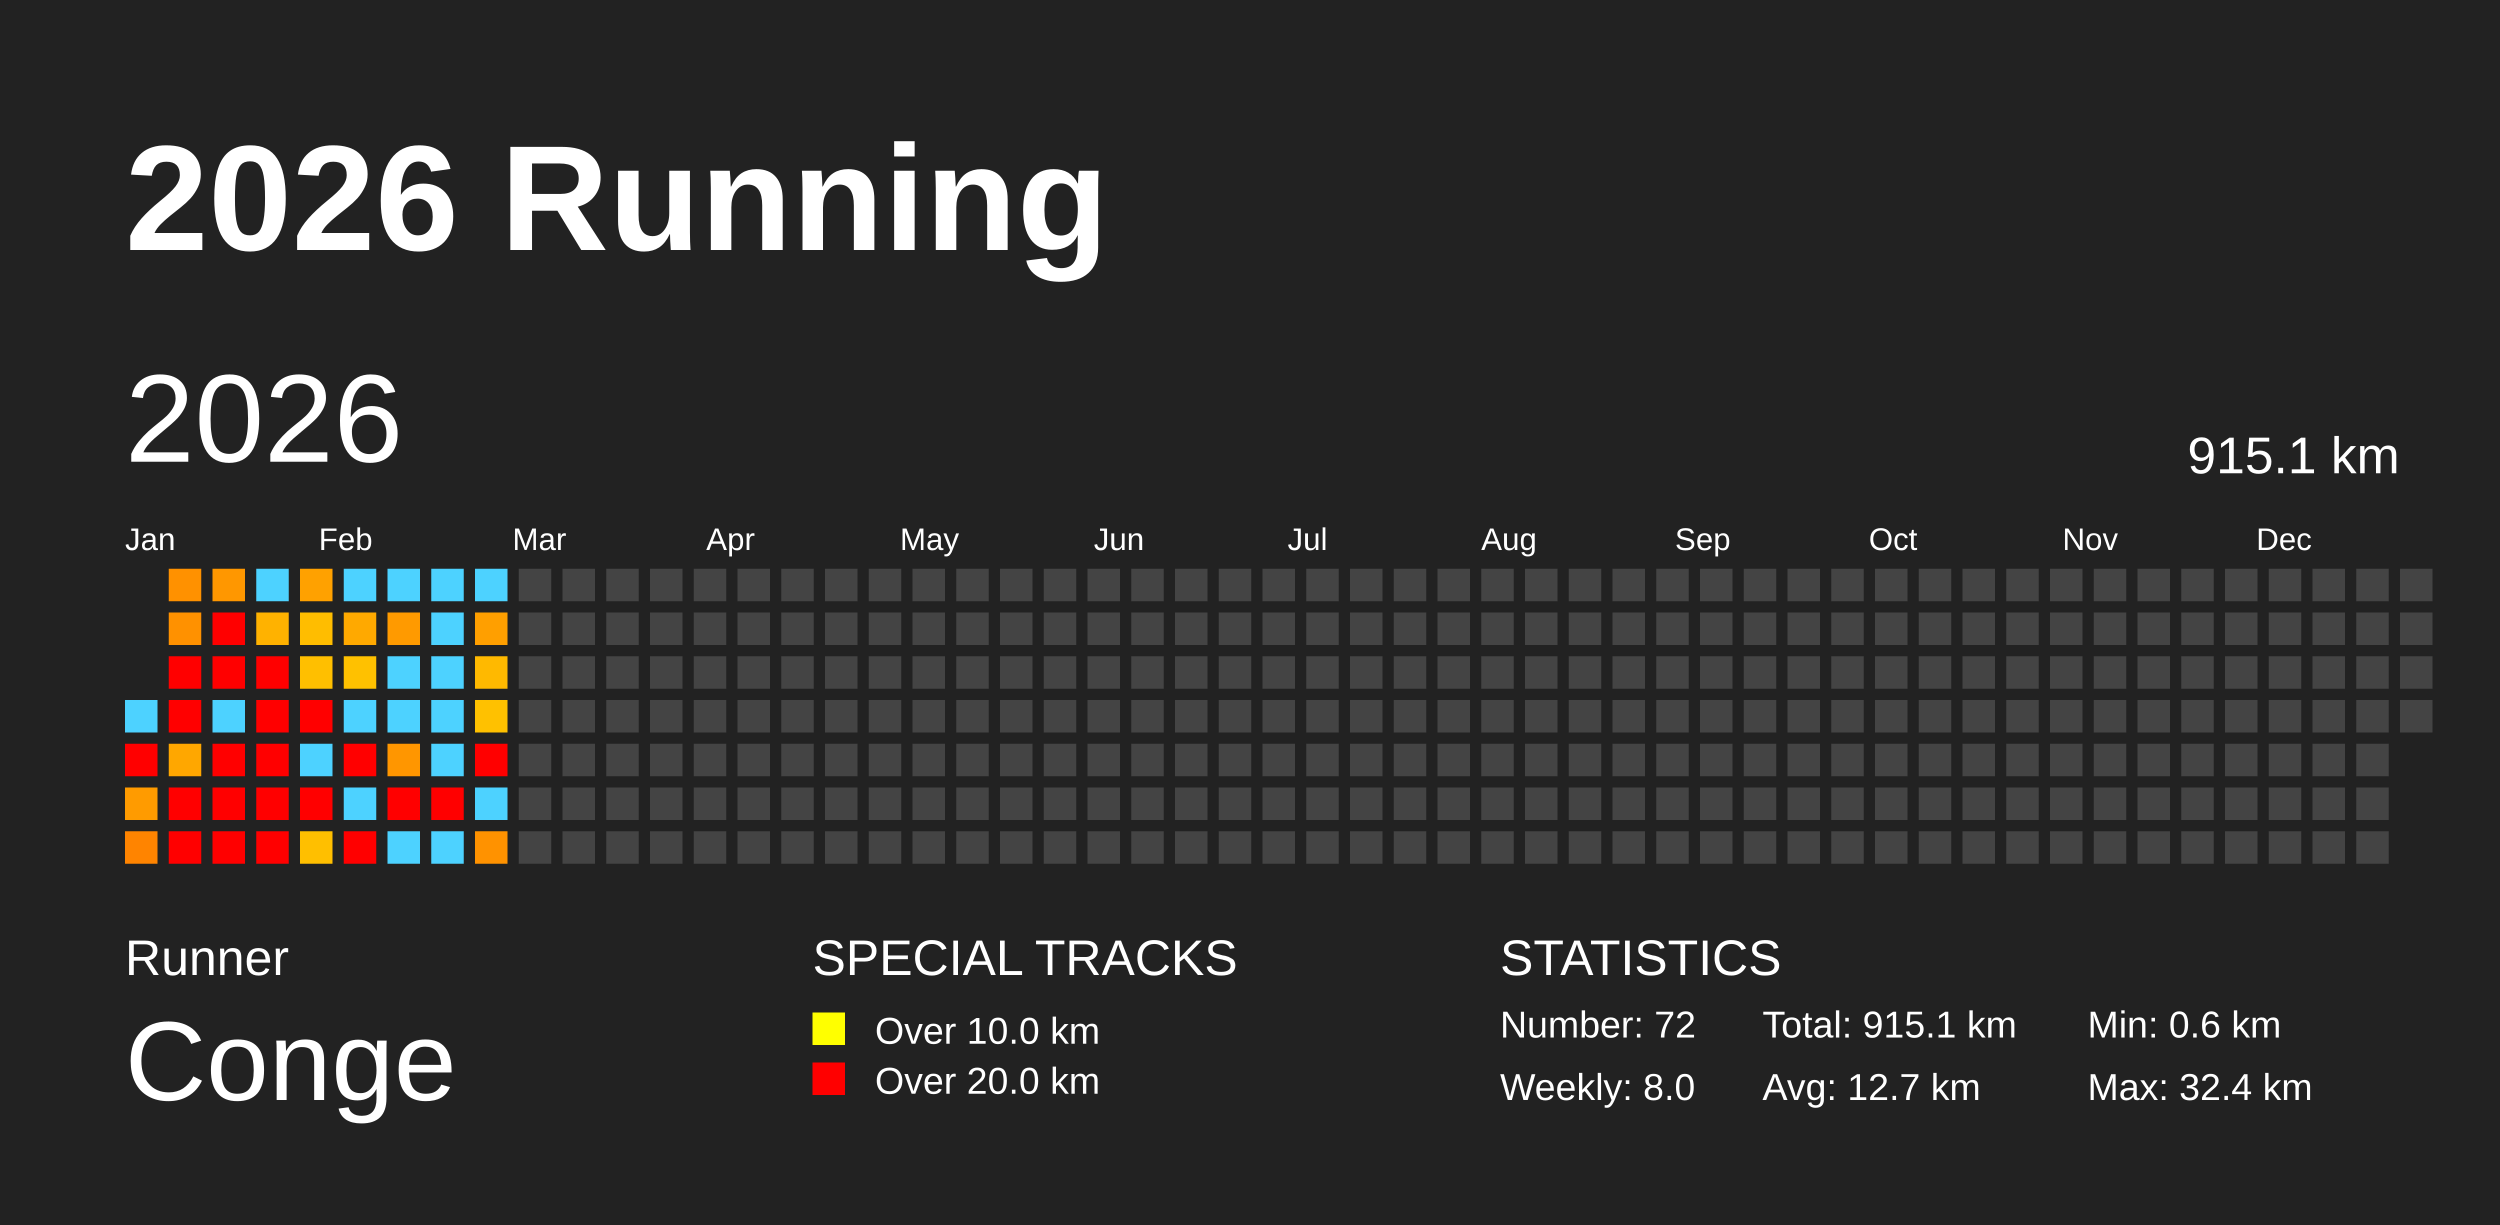
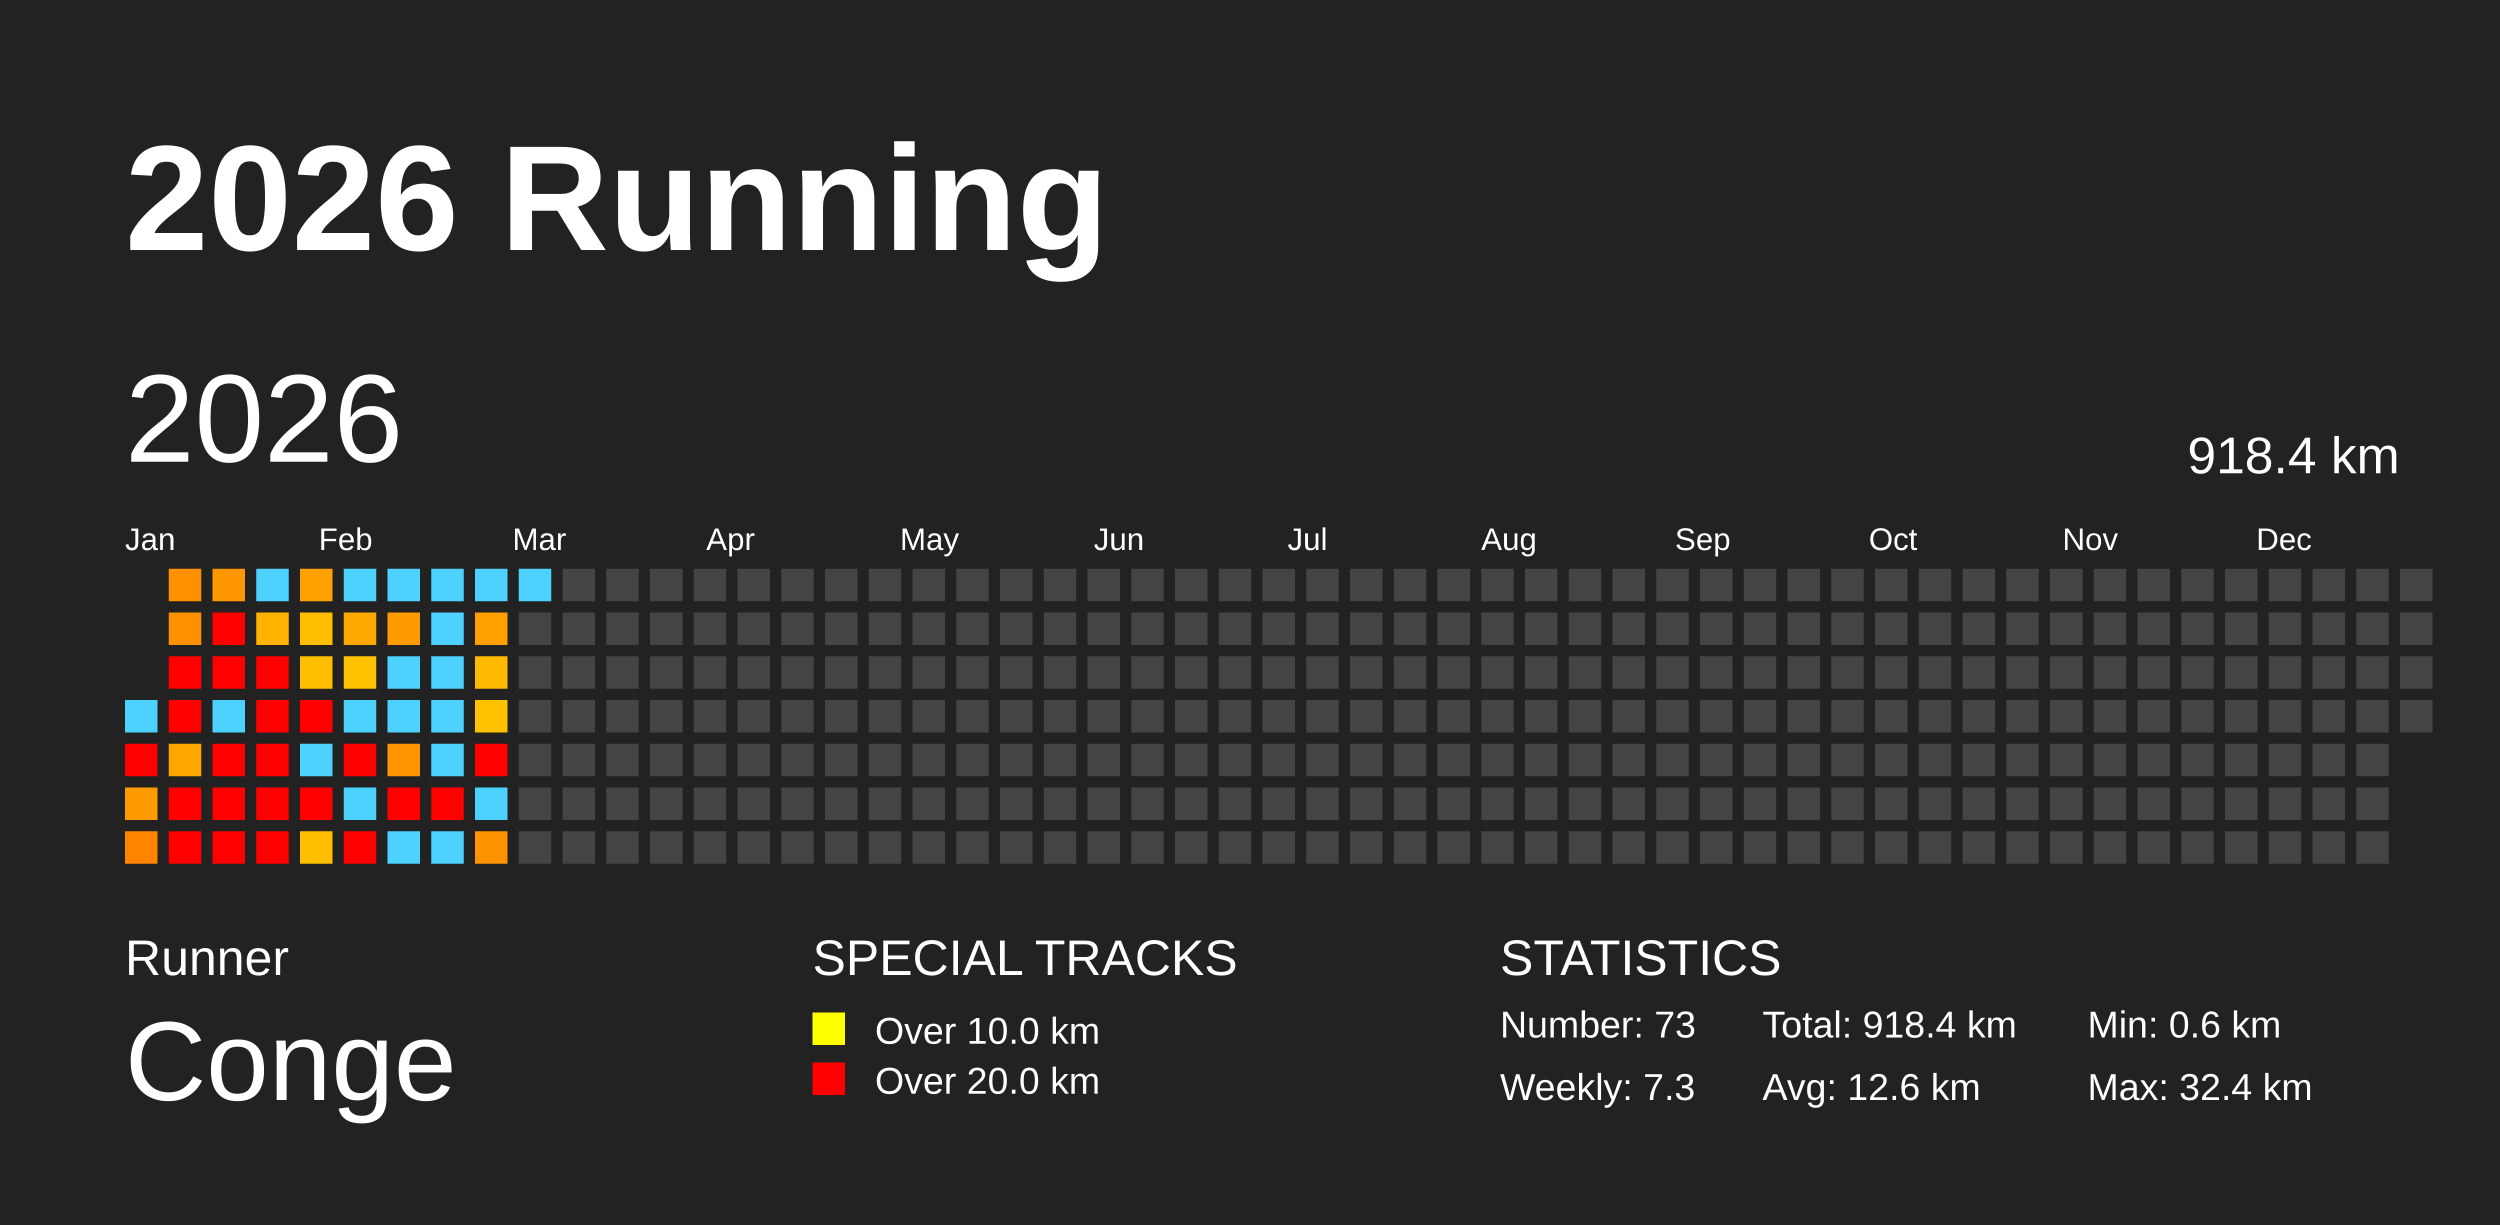
<svg xmlns="http://www.w3.org/2000/svg" baseProfile="full" height="98mm" version="1.1" viewBox="0,0,200,98" width="200mm">
  <defs />
  <rect fill="#222222" height="98" width="200" x="0" y="0" />
  <text fill="#FFFFFF" style="font-size:12px; font-family:Arial; font-weight:bold;" x="10" y="20">2026 Running</text>
  <text fill="#FFFFFF" style="font-size:4px; font-family:Arial" x="10" y="78">Runner</text>
  <text fill="#FFFFFF" style="font-size:9px; font-family:Arial" x="10" y="88">Conge</text>
  <text fill="#FFFFFF" style="font-size:4px; font-family:Arial" x="65" y="78">SPECIAL TRACKS</text>
  <rect fill="yellow" height="2.6" width="2.6" x="65" y="81" />
  <text fill="#FFFFFF" style="font-size:3px; font-family:Arial" x="70" y="83.5">Over 10.0 km</text>
  <rect fill="red" height="2.6" width="2.6" x="65" y="85" />
  <text fill="#FFFFFF" style="font-size:3px; font-family:Arial" x="70" y="87.5">Over 20.0 km</text>
  <text fill="#FFFFFF" style="font-size:4px; font-family:Arial" x="120" y="78">STATISTICS</text>
-   <text fill="#FFFFFF" style="font-size:3px; font-family:Arial" x="120" y="83">Number: 72</text>
-   <text fill="#FFFFFF" style="font-size:3px; font-family:Arial" x="120" y="88">Weekly: 8.0</text>
-   <text fill="#FFFFFF" style="font-size:3px; font-family:Arial" x="141" y="83">Total: 915.1 km</text>
-   <text fill="#FFFFFF" style="font-size:3px; font-family:Arial" x="141" y="88">Avg: 12.7 km</text>
+   <text fill="#FFFFFF" style="font-size:3px; font-family:Arial" x="120" y="83">Number: 73</text>
+   <text fill="#FFFFFF" style="font-size:3px; font-family:Arial" x="120" y="88">Weekly: 7.3</text>
+   <text fill="#FFFFFF" style="font-size:3px; font-family:Arial" x="141" y="83">Total: 918.4 km</text>
+   <text fill="#FFFFFF" style="font-size:3px; font-family:Arial" x="141" y="88">Avg: 12.6 km</text>
  <text fill="#FFFFFF" style="font-size:3px; font-family:Arial" x="167" y="83">Min: 0.6 km</text>
  <text fill="#FFFFFF" style="font-size:3px; font-family:Arial" x="167" y="88">Max: 32.4 km</text>
  <text dominant-baseline="hanging" fill="#FFFFFF" style="font-size:10.0px; font-family:Arial;" x="10" y="30">2026</text>
-   <text dominant-baseline="hanging" fill="#FFFFFF" style="font-size:4.125px; font-family:Arial;" x="175" y="35">915.1 km</text>
+   <text dominant-baseline="hanging" fill="#FFFFFF" style="font-size:4.125px; font-family:Arial;" x="175" y="35">918.4 km</text>
  <text fill="#FFFFFF" style="font-size:2.5px; font-family:Arial" x="10.0" y="44">Jan</text>
  <text fill="#FFFFFF" style="font-size:2.5px; font-family:Arial" x="25.5" y="44">Feb</text>
  <text fill="#FFFFFF" style="font-size:2.5px; font-family:Arial" x="41.0" y="44">Mar</text>
  <text fill="#FFFFFF" style="font-size:2.5px; font-family:Arial" x="56.5" y="44">Apr</text>
  <text fill="#FFFFFF" style="font-size:2.5px; font-family:Arial" x="72.0" y="44">May</text>
  <text fill="#FFFFFF" style="font-size:2.5px; font-family:Arial" x="87.5" y="44">Jun</text>
  <text fill="#FFFFFF" style="font-size:2.5px; font-family:Arial" x="103.0" y="44">Jul</text>
  <text fill="#FFFFFF" style="font-size:2.5px; font-family:Arial" x="118.5" y="44">Aug</text>
  <text fill="#FFFFFF" style="font-size:2.5px; font-family:Arial" x="134.0" y="44">Sep</text>
  <text fill="#FFFFFF" style="font-size:2.5px; font-family:Arial" x="149.5" y="44">Oct</text>
  <text fill="#FFFFFF" style="font-size:2.5px; font-family:Arial" x="165.0" y="44">Nov</text>
  <text fill="#FFFFFF" style="font-size:2.5px; font-family:Arial" x="180.5" y="44">Dec</text>
  <rect fill="#4dd2ff" height="2.6" width="2.6" x="10.0" y="56.0" />
  <rect fill="red" height="2.6" width="2.6" x="10.0" y="59.5" />
  <rect fill="#ff9b00" height="2.6" width="2.6" x="10.0" y="63.0" />
  <rect fill="#ff8400" height="2.6" width="2.6" x="10.0" y="66.5" />
  <rect fill="#ff9100" height="2.6" width="2.6" x="13.5" y="45.5" />
  <rect fill="#ff9100" height="2.6" width="2.6" x="13.5" y="49.0" />
  <rect fill="red" height="2.6" width="2.6" x="13.5" y="52.5" />
  <rect fill="red" height="2.6" width="2.6" x="13.5" y="56.0" />
  <rect fill="#ffa700" height="2.6" width="2.6" x="13.5" y="59.5" />
  <rect fill="red" height="2.6" width="2.6" x="13.5" y="63.0" />
  <rect fill="red" height="2.6" width="2.6" x="13.5" y="66.5" />
  <rect fill="#ff9700" height="2.6" width="2.6" x="17.0" y="45.5" />
  <rect fill="red" height="2.6" width="2.6" x="17.0" y="49.0" />
  <rect fill="red" height="2.6" width="2.6" x="17.0" y="52.5" />
  <rect fill="#4dd2ff" height="2.6" width="2.6" x="17.0" y="56.0" />
  <rect fill="red" height="2.6" width="2.6" x="17.0" y="59.5" />
  <rect fill="red" height="2.6" width="2.6" x="17.0" y="63.0" />
  <rect fill="red" height="2.6" width="2.6" x="17.0" y="66.5" />
  <rect fill="#4dd2ff" height="2.6" width="2.6" x="20.5" y="45.5" />
  <rect fill="#ffb200" height="2.6" width="2.6" x="20.5" y="49.0" />
  <rect fill="red" height="2.6" width="2.6" x="20.5" y="52.5" />
  <rect fill="red" height="2.6" width="2.6" x="20.5" y="56.0" />
  <rect fill="red" height="2.6" width="2.6" x="20.5" y="59.5" />
  <rect fill="red" height="2.6" width="2.6" x="20.5" y="63.0" />
  <rect fill="red" height="2.6" width="2.6" x="20.5" y="66.5" />
  <rect fill="#ffa100" height="2.6" width="2.6" x="24.0" y="45.5" />
  <rect fill="#ffbd00" height="2.6" width="2.6" x="24.0" y="49.0" />
  <rect fill="#ffbf00" height="2.6" width="2.6" x="24.0" y="52.5" />
  <rect fill="red" height="2.6" width="2.6" x="24.0" y="56.0" />
  <rect fill="#4dd2ff" height="2.6" width="2.6" x="24.0" y="59.5" />
  <rect fill="red" height="2.6" width="2.6" x="24.0" y="63.0" />
  <rect fill="#ffbf00" height="2.6" width="2.6" x="24.0" y="66.5" />
  <rect fill="#4dd2ff" height="2.6" width="2.6" x="27.5" y="45.5" />
  <rect fill="#ffa900" height="2.6" width="2.6" x="27.5" y="49.0" />
  <rect fill="#ffc100" height="2.6" width="2.6" x="27.5" y="52.5" />
  <rect fill="#4dd2ff" height="2.6" width="2.6" x="27.5" y="56.0" />
  <rect fill="red" height="2.6" width="2.6" x="27.5" y="59.5" />
  <rect fill="#4dd2ff" height="2.6" width="2.6" x="27.5" y="63.0" />
  <rect fill="red" height="2.6" width="2.6" x="27.5" y="66.5" />
  <rect fill="#4dd2ff" height="2.6" width="2.6" x="31.0" y="45.5" />
  <rect fill="#ff9a00" height="2.6" width="2.6" x="31.0" y="49.0" />
  <rect fill="#4dd2ff" height="2.6" width="2.6" x="31.0" y="52.5" />
  <rect fill="#4dd2ff" height="2.6" width="2.6" x="31.0" y="56.0" />
  <rect fill="#ff9600" height="2.6" width="2.6" x="31.0" y="59.5" />
  <rect fill="red" height="2.6" width="2.6" x="31.0" y="63.0" />
  <rect fill="#4dd2ff" height="2.6" width="2.6" x="31.0" y="66.5" />
  <rect fill="#4dd2ff" height="2.6" width="2.6" x="34.5" y="45.5" />
  <rect fill="#4dd2ff" height="2.6" width="2.6" x="34.5" y="49.0" />
  <rect fill="#4dd2ff" height="2.6" width="2.6" x="34.5" y="52.5" />
  <rect fill="#4dd2ff" height="2.6" width="2.6" x="34.5" y="56.0" />
  <rect fill="#4dd2ff" height="2.6" width="2.6" x="34.5" y="59.5" />
  <rect fill="red" height="2.6" width="2.6" x="34.5" y="63.0" />
  <rect fill="#4dd2ff" height="2.6" width="2.6" x="34.5" y="66.5" />
  <rect fill="#4dd2ff" height="2.6" width="2.6" x="38.0" y="45.5" />
  <rect fill="#ff9f00" height="2.6" width="2.6" x="38.0" y="49.0" />
  <rect fill="#ffb900" height="2.6" width="2.6" x="38.0" y="52.5" />
  <rect fill="#ffc100" height="2.6" width="2.6" x="38.0" y="56.0" />
  <rect fill="red" height="2.6" width="2.6" x="38.0" y="59.5" />
  <rect fill="#4dd2ff" height="2.6" width="2.6" x="38.0" y="63.0" />
  <rect fill="#ff9200" height="2.6" width="2.6" x="38.0" y="66.5" />
-   <rect fill="#444444" height="2.6" width="2.6" x="41.5" y="45.5" />
+   <rect fill="#4dd2ff" height="2.6" width="2.6" x="41.5" y="45.5" />
  <rect fill="#444444" height="2.6" width="2.6" x="41.5" y="49.0" />
  <rect fill="#444444" height="2.6" width="2.6" x="41.5" y="52.5" />
  <rect fill="#444444" height="2.6" width="2.6" x="41.5" y="56.0" />
  <rect fill="#444444" height="2.6" width="2.6" x="41.5" y="59.5" />
  <rect fill="#444444" height="2.6" width="2.6" x="41.5" y="63.0" />
  <rect fill="#444444" height="2.6" width="2.6" x="41.5" y="66.5" />
  <rect fill="#444444" height="2.6" width="2.6" x="45.0" y="45.5" />
  <rect fill="#444444" height="2.6" width="2.6" x="45.0" y="49.0" />
  <rect fill="#444444" height="2.6" width="2.6" x="45.0" y="52.5" />
  <rect fill="#444444" height="2.6" width="2.6" x="45.0" y="56.0" />
  <rect fill="#444444" height="2.6" width="2.6" x="45.0" y="59.5" />
  <rect fill="#444444" height="2.6" width="2.6" x="45.0" y="63.0" />
  <rect fill="#444444" height="2.6" width="2.6" x="45.0" y="66.5" />
  <rect fill="#444444" height="2.6" width="2.6" x="48.5" y="45.5" />
  <rect fill="#444444" height="2.6" width="2.6" x="48.5" y="49.0" />
  <rect fill="#444444" height="2.6" width="2.6" x="48.5" y="52.5" />
  <rect fill="#444444" height="2.6" width="2.6" x="48.5" y="56.0" />
  <rect fill="#444444" height="2.6" width="2.6" x="48.5" y="59.5" />
  <rect fill="#444444" height="2.6" width="2.6" x="48.5" y="63.0" />
  <rect fill="#444444" height="2.6" width="2.6" x="48.5" y="66.5" />
  <rect fill="#444444" height="2.6" width="2.6" x="52.0" y="45.5" />
  <rect fill="#444444" height="2.6" width="2.6" x="52.0" y="49.0" />
  <rect fill="#444444" height="2.6" width="2.6" x="52.0" y="52.5" />
  <rect fill="#444444" height="2.6" width="2.6" x="52.0" y="56.0" />
  <rect fill="#444444" height="2.6" width="2.6" x="52.0" y="59.5" />
  <rect fill="#444444" height="2.6" width="2.6" x="52.0" y="63.0" />
  <rect fill="#444444" height="2.6" width="2.6" x="52.0" y="66.5" />
  <rect fill="#444444" height="2.6" width="2.6" x="55.5" y="45.5" />
  <rect fill="#444444" height="2.6" width="2.6" x="55.5" y="49.0" />
  <rect fill="#444444" height="2.6" width="2.6" x="55.5" y="52.5" />
  <rect fill="#444444" height="2.6" width="2.6" x="55.5" y="56.0" />
  <rect fill="#444444" height="2.6" width="2.6" x="55.5" y="59.5" />
  <rect fill="#444444" height="2.6" width="2.6" x="55.5" y="63.0" />
  <rect fill="#444444" height="2.6" width="2.6" x="55.5" y="66.5" />
  <rect fill="#444444" height="2.6" width="2.6" x="59.0" y="45.5" />
  <rect fill="#444444" height="2.6" width="2.6" x="59.0" y="49.0" />
  <rect fill="#444444" height="2.6" width="2.6" x="59.0" y="52.5" />
  <rect fill="#444444" height="2.6" width="2.6" x="59.0" y="56.0" />
  <rect fill="#444444" height="2.6" width="2.6" x="59.0" y="59.5" />
  <rect fill="#444444" height="2.6" width="2.6" x="59.0" y="63.0" />
  <rect fill="#444444" height="2.6" width="2.6" x="59.0" y="66.5" />
  <rect fill="#444444" height="2.6" width="2.6" x="62.5" y="45.5" />
  <rect fill="#444444" height="2.6" width="2.6" x="62.5" y="49.0" />
  <rect fill="#444444" height="2.6" width="2.6" x="62.5" y="52.5" />
  <rect fill="#444444" height="2.6" width="2.6" x="62.5" y="56.0" />
  <rect fill="#444444" height="2.6" width="2.6" x="62.5" y="59.5" />
  <rect fill="#444444" height="2.6" width="2.6" x="62.5" y="63.0" />
  <rect fill="#444444" height="2.6" width="2.6" x="62.5" y="66.5" />
  <rect fill="#444444" height="2.6" width="2.6" x="66.0" y="45.5" />
  <rect fill="#444444" height="2.6" width="2.6" x="66.0" y="49.0" />
  <rect fill="#444444" height="2.6" width="2.6" x="66.0" y="52.5" />
  <rect fill="#444444" height="2.6" width="2.6" x="66.0" y="56.0" />
  <rect fill="#444444" height="2.6" width="2.6" x="66.0" y="59.5" />
  <rect fill="#444444" height="2.6" width="2.6" x="66.0" y="63.0" />
  <rect fill="#444444" height="2.6" width="2.6" x="66.0" y="66.5" />
  <rect fill="#444444" height="2.6" width="2.6" x="69.5" y="45.5" />
  <rect fill="#444444" height="2.6" width="2.6" x="69.5" y="49.0" />
  <rect fill="#444444" height="2.6" width="2.6" x="69.5" y="52.5" />
  <rect fill="#444444" height="2.6" width="2.6" x="69.5" y="56.0" />
  <rect fill="#444444" height="2.6" width="2.6" x="69.5" y="59.5" />
  <rect fill="#444444" height="2.6" width="2.6" x="69.5" y="63.0" />
  <rect fill="#444444" height="2.6" width="2.6" x="69.5" y="66.5" />
  <rect fill="#444444" height="2.6" width="2.6" x="73.0" y="45.5" />
  <rect fill="#444444" height="2.6" width="2.6" x="73.0" y="49.0" />
  <rect fill="#444444" height="2.6" width="2.6" x="73.0" y="52.5" />
  <rect fill="#444444" height="2.6" width="2.6" x="73.0" y="56.0" />
  <rect fill="#444444" height="2.6" width="2.6" x="73.0" y="59.5" />
  <rect fill="#444444" height="2.6" width="2.6" x="73.0" y="63.0" />
  <rect fill="#444444" height="2.6" width="2.6" x="73.0" y="66.5" />
  <rect fill="#444444" height="2.6" width="2.6" x="76.5" y="45.5" />
  <rect fill="#444444" height="2.6" width="2.6" x="76.5" y="49.0" />
  <rect fill="#444444" height="2.6" width="2.6" x="76.5" y="52.5" />
  <rect fill="#444444" height="2.6" width="2.6" x="76.5" y="56.0" />
  <rect fill="#444444" height="2.6" width="2.6" x="76.5" y="59.5" />
  <rect fill="#444444" height="2.6" width="2.6" x="76.5" y="63.0" />
  <rect fill="#444444" height="2.6" width="2.6" x="76.5" y="66.5" />
  <rect fill="#444444" height="2.6" width="2.6" x="80.0" y="45.5" />
  <rect fill="#444444" height="2.6" width="2.6" x="80.0" y="49.0" />
  <rect fill="#444444" height="2.6" width="2.6" x="80.0" y="52.5" />
  <rect fill="#444444" height="2.6" width="2.6" x="80.0" y="56.0" />
  <rect fill="#444444" height="2.6" width="2.6" x="80.0" y="59.5" />
  <rect fill="#444444" height="2.6" width="2.6" x="80.0" y="63.0" />
  <rect fill="#444444" height="2.6" width="2.6" x="80.0" y="66.5" />
  <rect fill="#444444" height="2.6" width="2.6" x="83.5" y="45.5" />
  <rect fill="#444444" height="2.6" width="2.6" x="83.5" y="49.0" />
  <rect fill="#444444" height="2.6" width="2.6" x="83.5" y="52.5" />
  <rect fill="#444444" height="2.6" width="2.6" x="83.5" y="56.0" />
  <rect fill="#444444" height="2.6" width="2.6" x="83.5" y="59.5" />
  <rect fill="#444444" height="2.6" width="2.6" x="83.5" y="63.0" />
  <rect fill="#444444" height="2.6" width="2.6" x="83.5" y="66.5" />
  <rect fill="#444444" height="2.6" width="2.6" x="87.0" y="45.5" />
  <rect fill="#444444" height="2.6" width="2.6" x="87.0" y="49.0" />
  <rect fill="#444444" height="2.6" width="2.6" x="87.0" y="52.5" />
  <rect fill="#444444" height="2.6" width="2.6" x="87.0" y="56.0" />
  <rect fill="#444444" height="2.6" width="2.6" x="87.0" y="59.5" />
  <rect fill="#444444" height="2.6" width="2.6" x="87.0" y="63.0" />
  <rect fill="#444444" height="2.6" width="2.6" x="87.0" y="66.5" />
  <rect fill="#444444" height="2.6" width="2.6" x="90.5" y="45.5" />
  <rect fill="#444444" height="2.6" width="2.6" x="90.5" y="49.0" />
  <rect fill="#444444" height="2.6" width="2.6" x="90.5" y="52.5" />
  <rect fill="#444444" height="2.6" width="2.6" x="90.5" y="56.0" />
  <rect fill="#444444" height="2.6" width="2.6" x="90.5" y="59.5" />
  <rect fill="#444444" height="2.6" width="2.6" x="90.5" y="63.0" />
  <rect fill="#444444" height="2.6" width="2.6" x="90.5" y="66.5" />
  <rect fill="#444444" height="2.6" width="2.6" x="94.0" y="45.5" />
  <rect fill="#444444" height="2.6" width="2.6" x="94.0" y="49.0" />
  <rect fill="#444444" height="2.6" width="2.6" x="94.0" y="52.5" />
  <rect fill="#444444" height="2.6" width="2.6" x="94.0" y="56.0" />
  <rect fill="#444444" height="2.6" width="2.6" x="94.0" y="59.5" />
  <rect fill="#444444" height="2.6" width="2.6" x="94.0" y="63.0" />
  <rect fill="#444444" height="2.6" width="2.6" x="94.0" y="66.5" />
  <rect fill="#444444" height="2.6" width="2.6" x="97.5" y="45.5" />
  <rect fill="#444444" height="2.6" width="2.6" x="97.5" y="49.0" />
  <rect fill="#444444" height="2.6" width="2.6" x="97.5" y="52.5" />
  <rect fill="#444444" height="2.6" width="2.6" x="97.5" y="56.0" />
  <rect fill="#444444" height="2.6" width="2.6" x="97.5" y="59.5" />
  <rect fill="#444444" height="2.6" width="2.6" x="97.5" y="63.0" />
  <rect fill="#444444" height="2.6" width="2.6" x="97.5" y="66.5" />
  <rect fill="#444444" height="2.6" width="2.6" x="101.0" y="45.5" />
  <rect fill="#444444" height="2.6" width="2.6" x="101.0" y="49.0" />
  <rect fill="#444444" height="2.6" width="2.6" x="101.0" y="52.5" />
  <rect fill="#444444" height="2.6" width="2.6" x="101.0" y="56.0" />
  <rect fill="#444444" height="2.6" width="2.6" x="101.0" y="59.5" />
  <rect fill="#444444" height="2.6" width="2.6" x="101.0" y="63.0" />
  <rect fill="#444444" height="2.6" width="2.6" x="101.0" y="66.5" />
  <rect fill="#444444" height="2.6" width="2.6" x="104.5" y="45.5" />
  <rect fill="#444444" height="2.6" width="2.6" x="104.5" y="49.0" />
  <rect fill="#444444" height="2.6" width="2.6" x="104.5" y="52.5" />
  <rect fill="#444444" height="2.6" width="2.6" x="104.5" y="56.0" />
  <rect fill="#444444" height="2.6" width="2.6" x="104.5" y="59.5" />
  <rect fill="#444444" height="2.6" width="2.6" x="104.5" y="63.0" />
  <rect fill="#444444" height="2.6" width="2.6" x="104.5" y="66.5" />
  <rect fill="#444444" height="2.6" width="2.6" x="108.0" y="45.5" />
  <rect fill="#444444" height="2.6" width="2.6" x="108.0" y="49.0" />
  <rect fill="#444444" height="2.6" width="2.6" x="108.0" y="52.5" />
  <rect fill="#444444" height="2.6" width="2.6" x="108.0" y="56.0" />
  <rect fill="#444444" height="2.6" width="2.6" x="108.0" y="59.5" />
  <rect fill="#444444" height="2.6" width="2.6" x="108.0" y="63.0" />
  <rect fill="#444444" height="2.6" width="2.6" x="108.0" y="66.5" />
  <rect fill="#444444" height="2.6" width="2.6" x="111.5" y="45.5" />
  <rect fill="#444444" height="2.6" width="2.6" x="111.5" y="49.0" />
  <rect fill="#444444" height="2.6" width="2.6" x="111.5" y="52.5" />
  <rect fill="#444444" height="2.6" width="2.6" x="111.5" y="56.0" />
  <rect fill="#444444" height="2.6" width="2.6" x="111.5" y="59.5" />
  <rect fill="#444444" height="2.6" width="2.6" x="111.5" y="63.0" />
  <rect fill="#444444" height="2.6" width="2.6" x="111.5" y="66.5" />
  <rect fill="#444444" height="2.6" width="2.6" x="115.0" y="45.5" />
  <rect fill="#444444" height="2.6" width="2.6" x="115.0" y="49.0" />
  <rect fill="#444444" height="2.6" width="2.6" x="115.0" y="52.5" />
  <rect fill="#444444" height="2.6" width="2.6" x="115.0" y="56.0" />
  <rect fill="#444444" height="2.6" width="2.6" x="115.0" y="59.5" />
  <rect fill="#444444" height="2.6" width="2.6" x="115.0" y="63.0" />
  <rect fill="#444444" height="2.6" width="2.6" x="115.0" y="66.5" />
  <rect fill="#444444" height="2.6" width="2.6" x="118.5" y="45.5" />
  <rect fill="#444444" height="2.6" width="2.6" x="118.5" y="49.0" />
  <rect fill="#444444" height="2.6" width="2.6" x="118.5" y="52.5" />
  <rect fill="#444444" height="2.6" width="2.6" x="118.5" y="56.0" />
  <rect fill="#444444" height="2.6" width="2.6" x="118.5" y="59.5" />
  <rect fill="#444444" height="2.6" width="2.6" x="118.5" y="63.0" />
  <rect fill="#444444" height="2.6" width="2.6" x="118.5" y="66.5" />
  <rect fill="#444444" height="2.6" width="2.6" x="122.0" y="45.5" />
  <rect fill="#444444" height="2.6" width="2.6" x="122.0" y="49.0" />
  <rect fill="#444444" height="2.6" width="2.6" x="122.0" y="52.5" />
  <rect fill="#444444" height="2.6" width="2.6" x="122.0" y="56.0" />
  <rect fill="#444444" height="2.6" width="2.6" x="122.0" y="59.5" />
  <rect fill="#444444" height="2.6" width="2.6" x="122.0" y="63.0" />
  <rect fill="#444444" height="2.6" width="2.6" x="122.0" y="66.5" />
  <rect fill="#444444" height="2.6" width="2.6" x="125.5" y="45.5" />
  <rect fill="#444444" height="2.6" width="2.6" x="125.5" y="49.0" />
  <rect fill="#444444" height="2.6" width="2.6" x="125.5" y="52.5" />
  <rect fill="#444444" height="2.6" width="2.6" x="125.5" y="56.0" />
  <rect fill="#444444" height="2.6" width="2.6" x="125.5" y="59.5" />
  <rect fill="#444444" height="2.6" width="2.6" x="125.5" y="63.0" />
  <rect fill="#444444" height="2.6" width="2.6" x="125.5" y="66.5" />
  <rect fill="#444444" height="2.6" width="2.6" x="129.0" y="45.5" />
  <rect fill="#444444" height="2.6" width="2.6" x="129.0" y="49.0" />
  <rect fill="#444444" height="2.6" width="2.6" x="129.0" y="52.5" />
  <rect fill="#444444" height="2.6" width="2.6" x="129.0" y="56.0" />
  <rect fill="#444444" height="2.6" width="2.6" x="129.0" y="59.5" />
  <rect fill="#444444" height="2.6" width="2.6" x="129.0" y="63.0" />
  <rect fill="#444444" height="2.6" width="2.6" x="129.0" y="66.5" />
  <rect fill="#444444" height="2.6" width="2.6" x="132.5" y="45.5" />
  <rect fill="#444444" height="2.6" width="2.6" x="132.5" y="49.0" />
  <rect fill="#444444" height="2.6" width="2.6" x="132.5" y="52.5" />
  <rect fill="#444444" height="2.6" width="2.6" x="132.5" y="56.0" />
  <rect fill="#444444" height="2.6" width="2.6" x="132.5" y="59.5" />
  <rect fill="#444444" height="2.6" width="2.6" x="132.5" y="63.0" />
  <rect fill="#444444" height="2.6" width="2.6" x="132.5" y="66.5" />
  <rect fill="#444444" height="2.6" width="2.6" x="136.0" y="45.5" />
  <rect fill="#444444" height="2.6" width="2.6" x="136.0" y="49.0" />
  <rect fill="#444444" height="2.6" width="2.6" x="136.0" y="52.5" />
  <rect fill="#444444" height="2.6" width="2.6" x="136.0" y="56.0" />
  <rect fill="#444444" height="2.6" width="2.6" x="136.0" y="59.5" />
  <rect fill="#444444" height="2.6" width="2.6" x="136.0" y="63.0" />
  <rect fill="#444444" height="2.6" width="2.6" x="136.0" y="66.5" />
  <rect fill="#444444" height="2.6" width="2.6" x="139.5" y="45.5" />
  <rect fill="#444444" height="2.6" width="2.6" x="139.5" y="49.0" />
  <rect fill="#444444" height="2.6" width="2.6" x="139.5" y="52.5" />
  <rect fill="#444444" height="2.6" width="2.6" x="139.5" y="56.0" />
  <rect fill="#444444" height="2.6" width="2.6" x="139.5" y="59.5" />
  <rect fill="#444444" height="2.6" width="2.6" x="139.5" y="63.0" />
  <rect fill="#444444" height="2.6" width="2.6" x="139.5" y="66.5" />
  <rect fill="#444444" height="2.6" width="2.6" x="143.0" y="45.5" />
  <rect fill="#444444" height="2.6" width="2.6" x="143.0" y="49.0" />
  <rect fill="#444444" height="2.6" width="2.6" x="143.0" y="52.5" />
  <rect fill="#444444" height="2.6" width="2.6" x="143.0" y="56.0" />
  <rect fill="#444444" height="2.6" width="2.6" x="143.0" y="59.5" />
  <rect fill="#444444" height="2.6" width="2.6" x="143.0" y="63.0" />
  <rect fill="#444444" height="2.6" width="2.6" x="143.0" y="66.5" />
  <rect fill="#444444" height="2.6" width="2.6" x="146.5" y="45.5" />
  <rect fill="#444444" height="2.6" width="2.6" x="146.5" y="49.0" />
  <rect fill="#444444" height="2.6" width="2.6" x="146.5" y="52.5" />
  <rect fill="#444444" height="2.6" width="2.6" x="146.5" y="56.0" />
  <rect fill="#444444" height="2.6" width="2.6" x="146.5" y="59.5" />
  <rect fill="#444444" height="2.6" width="2.6" x="146.5" y="63.0" />
  <rect fill="#444444" height="2.6" width="2.6" x="146.5" y="66.5" />
  <rect fill="#444444" height="2.6" width="2.6" x="150.0" y="45.5" />
  <rect fill="#444444" height="2.6" width="2.6" x="150.0" y="49.0" />
  <rect fill="#444444" height="2.6" width="2.6" x="150.0" y="52.5" />
  <rect fill="#444444" height="2.6" width="2.6" x="150.0" y="56.0" />
  <rect fill="#444444" height="2.6" width="2.6" x="150.0" y="59.5" />
  <rect fill="#444444" height="2.6" width="2.6" x="150.0" y="63.0" />
  <rect fill="#444444" height="2.6" width="2.6" x="150.0" y="66.5" />
  <rect fill="#444444" height="2.6" width="2.6" x="153.5" y="45.5" />
  <rect fill="#444444" height="2.6" width="2.6" x="153.5" y="49.0" />
  <rect fill="#444444" height="2.6" width="2.6" x="153.5" y="52.5" />
  <rect fill="#444444" height="2.6" width="2.6" x="153.5" y="56.0" />
  <rect fill="#444444" height="2.6" width="2.6" x="153.5" y="59.5" />
  <rect fill="#444444" height="2.6" width="2.6" x="153.5" y="63.0" />
  <rect fill="#444444" height="2.6" width="2.6" x="153.5" y="66.5" />
  <rect fill="#444444" height="2.6" width="2.6" x="157.0" y="45.5" />
  <rect fill="#444444" height="2.6" width="2.6" x="157.0" y="49.0" />
  <rect fill="#444444" height="2.6" width="2.6" x="157.0" y="52.5" />
  <rect fill="#444444" height="2.6" width="2.6" x="157.0" y="56.0" />
  <rect fill="#444444" height="2.6" width="2.6" x="157.0" y="59.5" />
  <rect fill="#444444" height="2.6" width="2.6" x="157.0" y="63.0" />
  <rect fill="#444444" height="2.6" width="2.6" x="157.0" y="66.5" />
  <rect fill="#444444" height="2.6" width="2.6" x="160.5" y="45.5" />
  <rect fill="#444444" height="2.6" width="2.6" x="160.5" y="49.0" />
  <rect fill="#444444" height="2.6" width="2.6" x="160.5" y="52.5" />
  <rect fill="#444444" height="2.6" width="2.6" x="160.5" y="56.0" />
  <rect fill="#444444" height="2.6" width="2.6" x="160.5" y="59.5" />
  <rect fill="#444444" height="2.6" width="2.6" x="160.5" y="63.0" />
  <rect fill="#444444" height="2.6" width="2.6" x="160.5" y="66.5" />
  <rect fill="#444444" height="2.6" width="2.6" x="164.0" y="45.5" />
  <rect fill="#444444" height="2.6" width="2.6" x="164.0" y="49.0" />
  <rect fill="#444444" height="2.6" width="2.6" x="164.0" y="52.5" />
  <rect fill="#444444" height="2.6" width="2.6" x="164.0" y="56.0" />
  <rect fill="#444444" height="2.6" width="2.6" x="164.0" y="59.5" />
  <rect fill="#444444" height="2.6" width="2.6" x="164.0" y="63.0" />
  <rect fill="#444444" height="2.6" width="2.6" x="164.0" y="66.5" />
  <rect fill="#444444" height="2.6" width="2.6" x="167.5" y="45.5" />
  <rect fill="#444444" height="2.6" width="2.6" x="167.5" y="49.0" />
  <rect fill="#444444" height="2.6" width="2.6" x="167.5" y="52.5" />
  <rect fill="#444444" height="2.6" width="2.6" x="167.5" y="56.0" />
  <rect fill="#444444" height="2.6" width="2.6" x="167.5" y="59.5" />
  <rect fill="#444444" height="2.6" width="2.6" x="167.5" y="63.0" />
  <rect fill="#444444" height="2.6" width="2.6" x="167.5" y="66.5" />
  <rect fill="#444444" height="2.6" width="2.6" x="171.0" y="45.5" />
  <rect fill="#444444" height="2.6" width="2.6" x="171.0" y="49.0" />
  <rect fill="#444444" height="2.6" width="2.6" x="171.0" y="52.5" />
  <rect fill="#444444" height="2.6" width="2.6" x="171.0" y="56.0" />
  <rect fill="#444444" height="2.6" width="2.6" x="171.0" y="59.5" />
  <rect fill="#444444" height="2.6" width="2.6" x="171.0" y="63.0" />
  <rect fill="#444444" height="2.6" width="2.6" x="171.0" y="66.5" />
  <rect fill="#444444" height="2.6" width="2.6" x="174.5" y="45.5" />
  <rect fill="#444444" height="2.6" width="2.6" x="174.5" y="49.0" />
  <rect fill="#444444" height="2.6" width="2.6" x="174.5" y="52.5" />
  <rect fill="#444444" height="2.6" width="2.6" x="174.5" y="56.0" />
  <rect fill="#444444" height="2.6" width="2.6" x="174.5" y="59.5" />
  <rect fill="#444444" height="2.6" width="2.6" x="174.5" y="63.0" />
  <rect fill="#444444" height="2.6" width="2.6" x="174.5" y="66.5" />
  <rect fill="#444444" height="2.6" width="2.6" x="178.0" y="45.5" />
  <rect fill="#444444" height="2.6" width="2.6" x="178.0" y="49.0" />
  <rect fill="#444444" height="2.6" width="2.6" x="178.0" y="52.5" />
  <rect fill="#444444" height="2.6" width="2.6" x="178.0" y="56.0" />
  <rect fill="#444444" height="2.6" width="2.6" x="178.0" y="59.5" />
  <rect fill="#444444" height="2.6" width="2.6" x="178.0" y="63.0" />
  <rect fill="#444444" height="2.6" width="2.6" x="178.0" y="66.5" />
  <rect fill="#444444" height="2.6" width="2.6" x="181.5" y="45.5" />
  <rect fill="#444444" height="2.6" width="2.6" x="181.5" y="49.0" />
  <rect fill="#444444" height="2.6" width="2.6" x="181.5" y="52.5" />
  <rect fill="#444444" height="2.6" width="2.6" x="181.5" y="56.0" />
  <rect fill="#444444" height="2.6" width="2.6" x="181.5" y="59.5" />
  <rect fill="#444444" height="2.6" width="2.6" x="181.5" y="63.0" />
  <rect fill="#444444" height="2.6" width="2.6" x="181.5" y="66.5" />
  <rect fill="#444444" height="2.6" width="2.6" x="185.0" y="45.5" />
  <rect fill="#444444" height="2.6" width="2.6" x="185.0" y="49.0" />
  <rect fill="#444444" height="2.6" width="2.6" x="185.0" y="52.5" />
  <rect fill="#444444" height="2.6" width="2.6" x="185.0" y="56.0" />
  <rect fill="#444444" height="2.6" width="2.6" x="185.0" y="59.5" />
  <rect fill="#444444" height="2.6" width="2.6" x="185.0" y="63.0" />
  <rect fill="#444444" height="2.6" width="2.6" x="185.0" y="66.5" />
  <rect fill="#444444" height="2.6" width="2.6" x="188.5" y="45.5" />
  <rect fill="#444444" height="2.6" width="2.6" x="188.5" y="49.0" />
  <rect fill="#444444" height="2.6" width="2.6" x="188.5" y="52.5" />
  <rect fill="#444444" height="2.6" width="2.6" x="188.5" y="56.0" />
  <rect fill="#444444" height="2.6" width="2.6" x="188.5" y="59.5" />
  <rect fill="#444444" height="2.6" width="2.6" x="188.5" y="63.0" />
  <rect fill="#444444" height="2.6" width="2.6" x="188.5" y="66.5" />
  <rect fill="#444444" height="2.6" width="2.6" x="192.0" y="45.5" />
  <rect fill="#444444" height="2.6" width="2.6" x="192.0" y="49.0" />
  <rect fill="#444444" height="2.6" width="2.6" x="192.0" y="52.5" />
  <rect fill="#444444" height="2.6" width="2.6" x="192.0" y="56.0" />
</svg>
